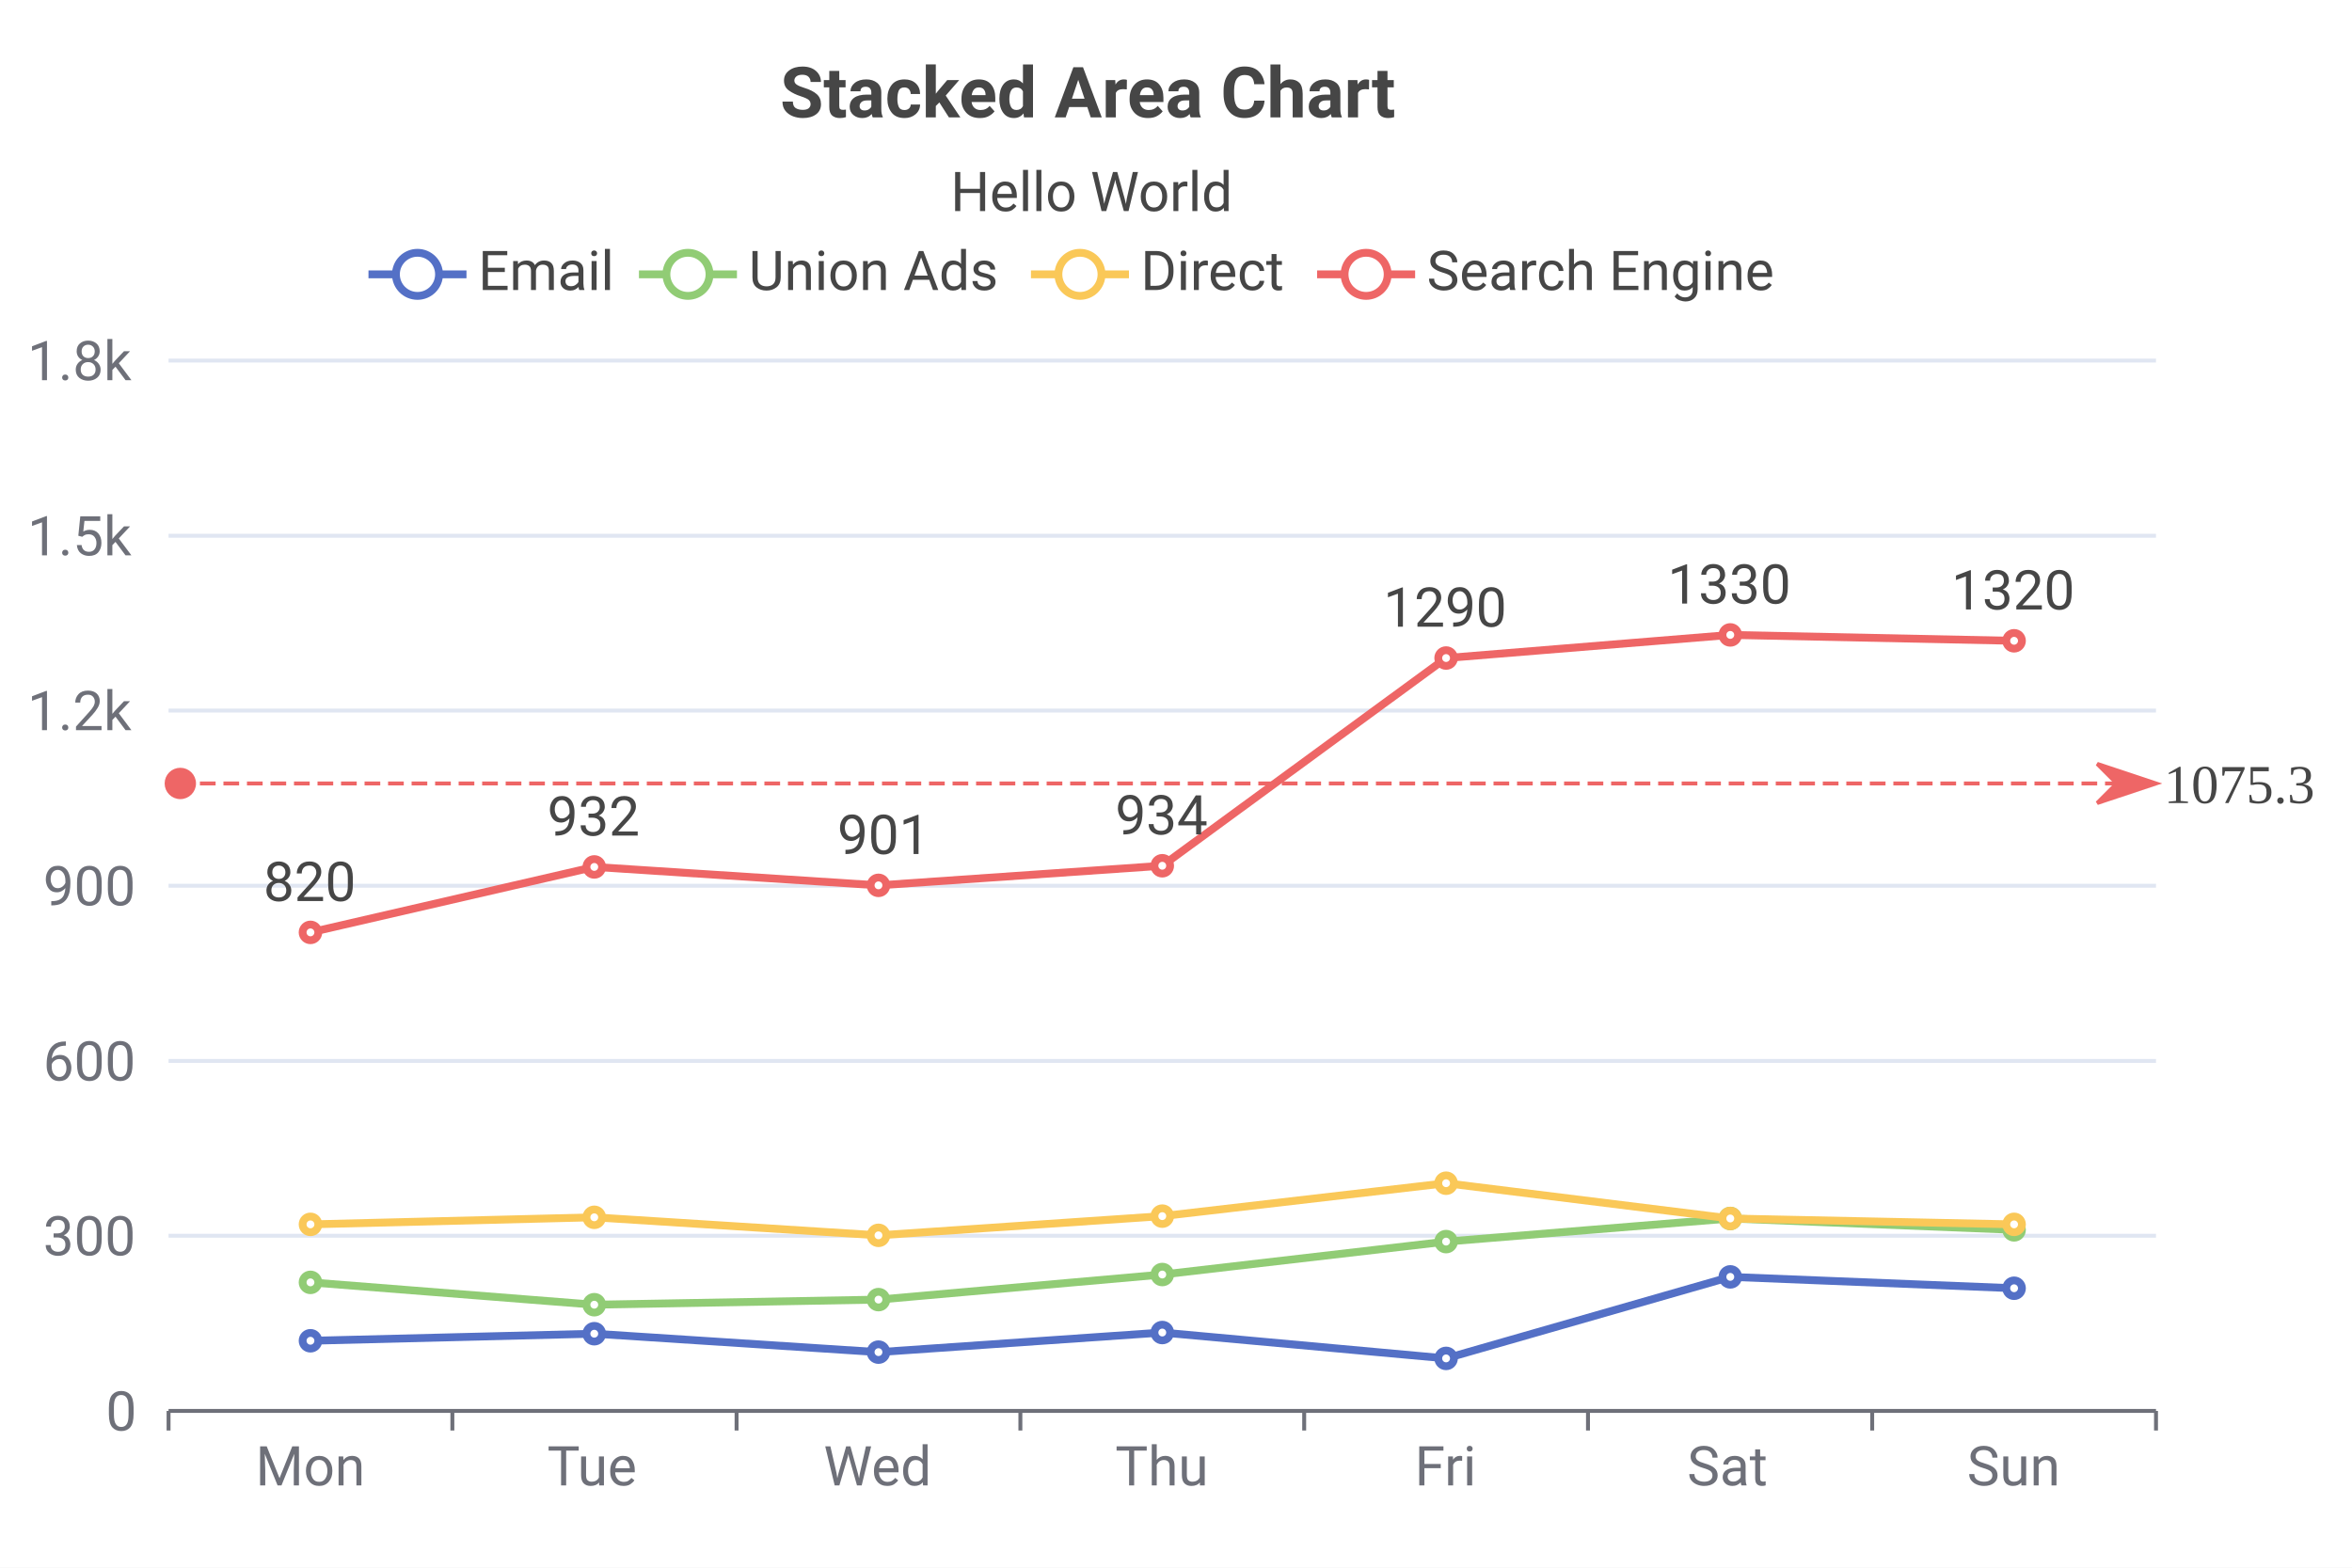
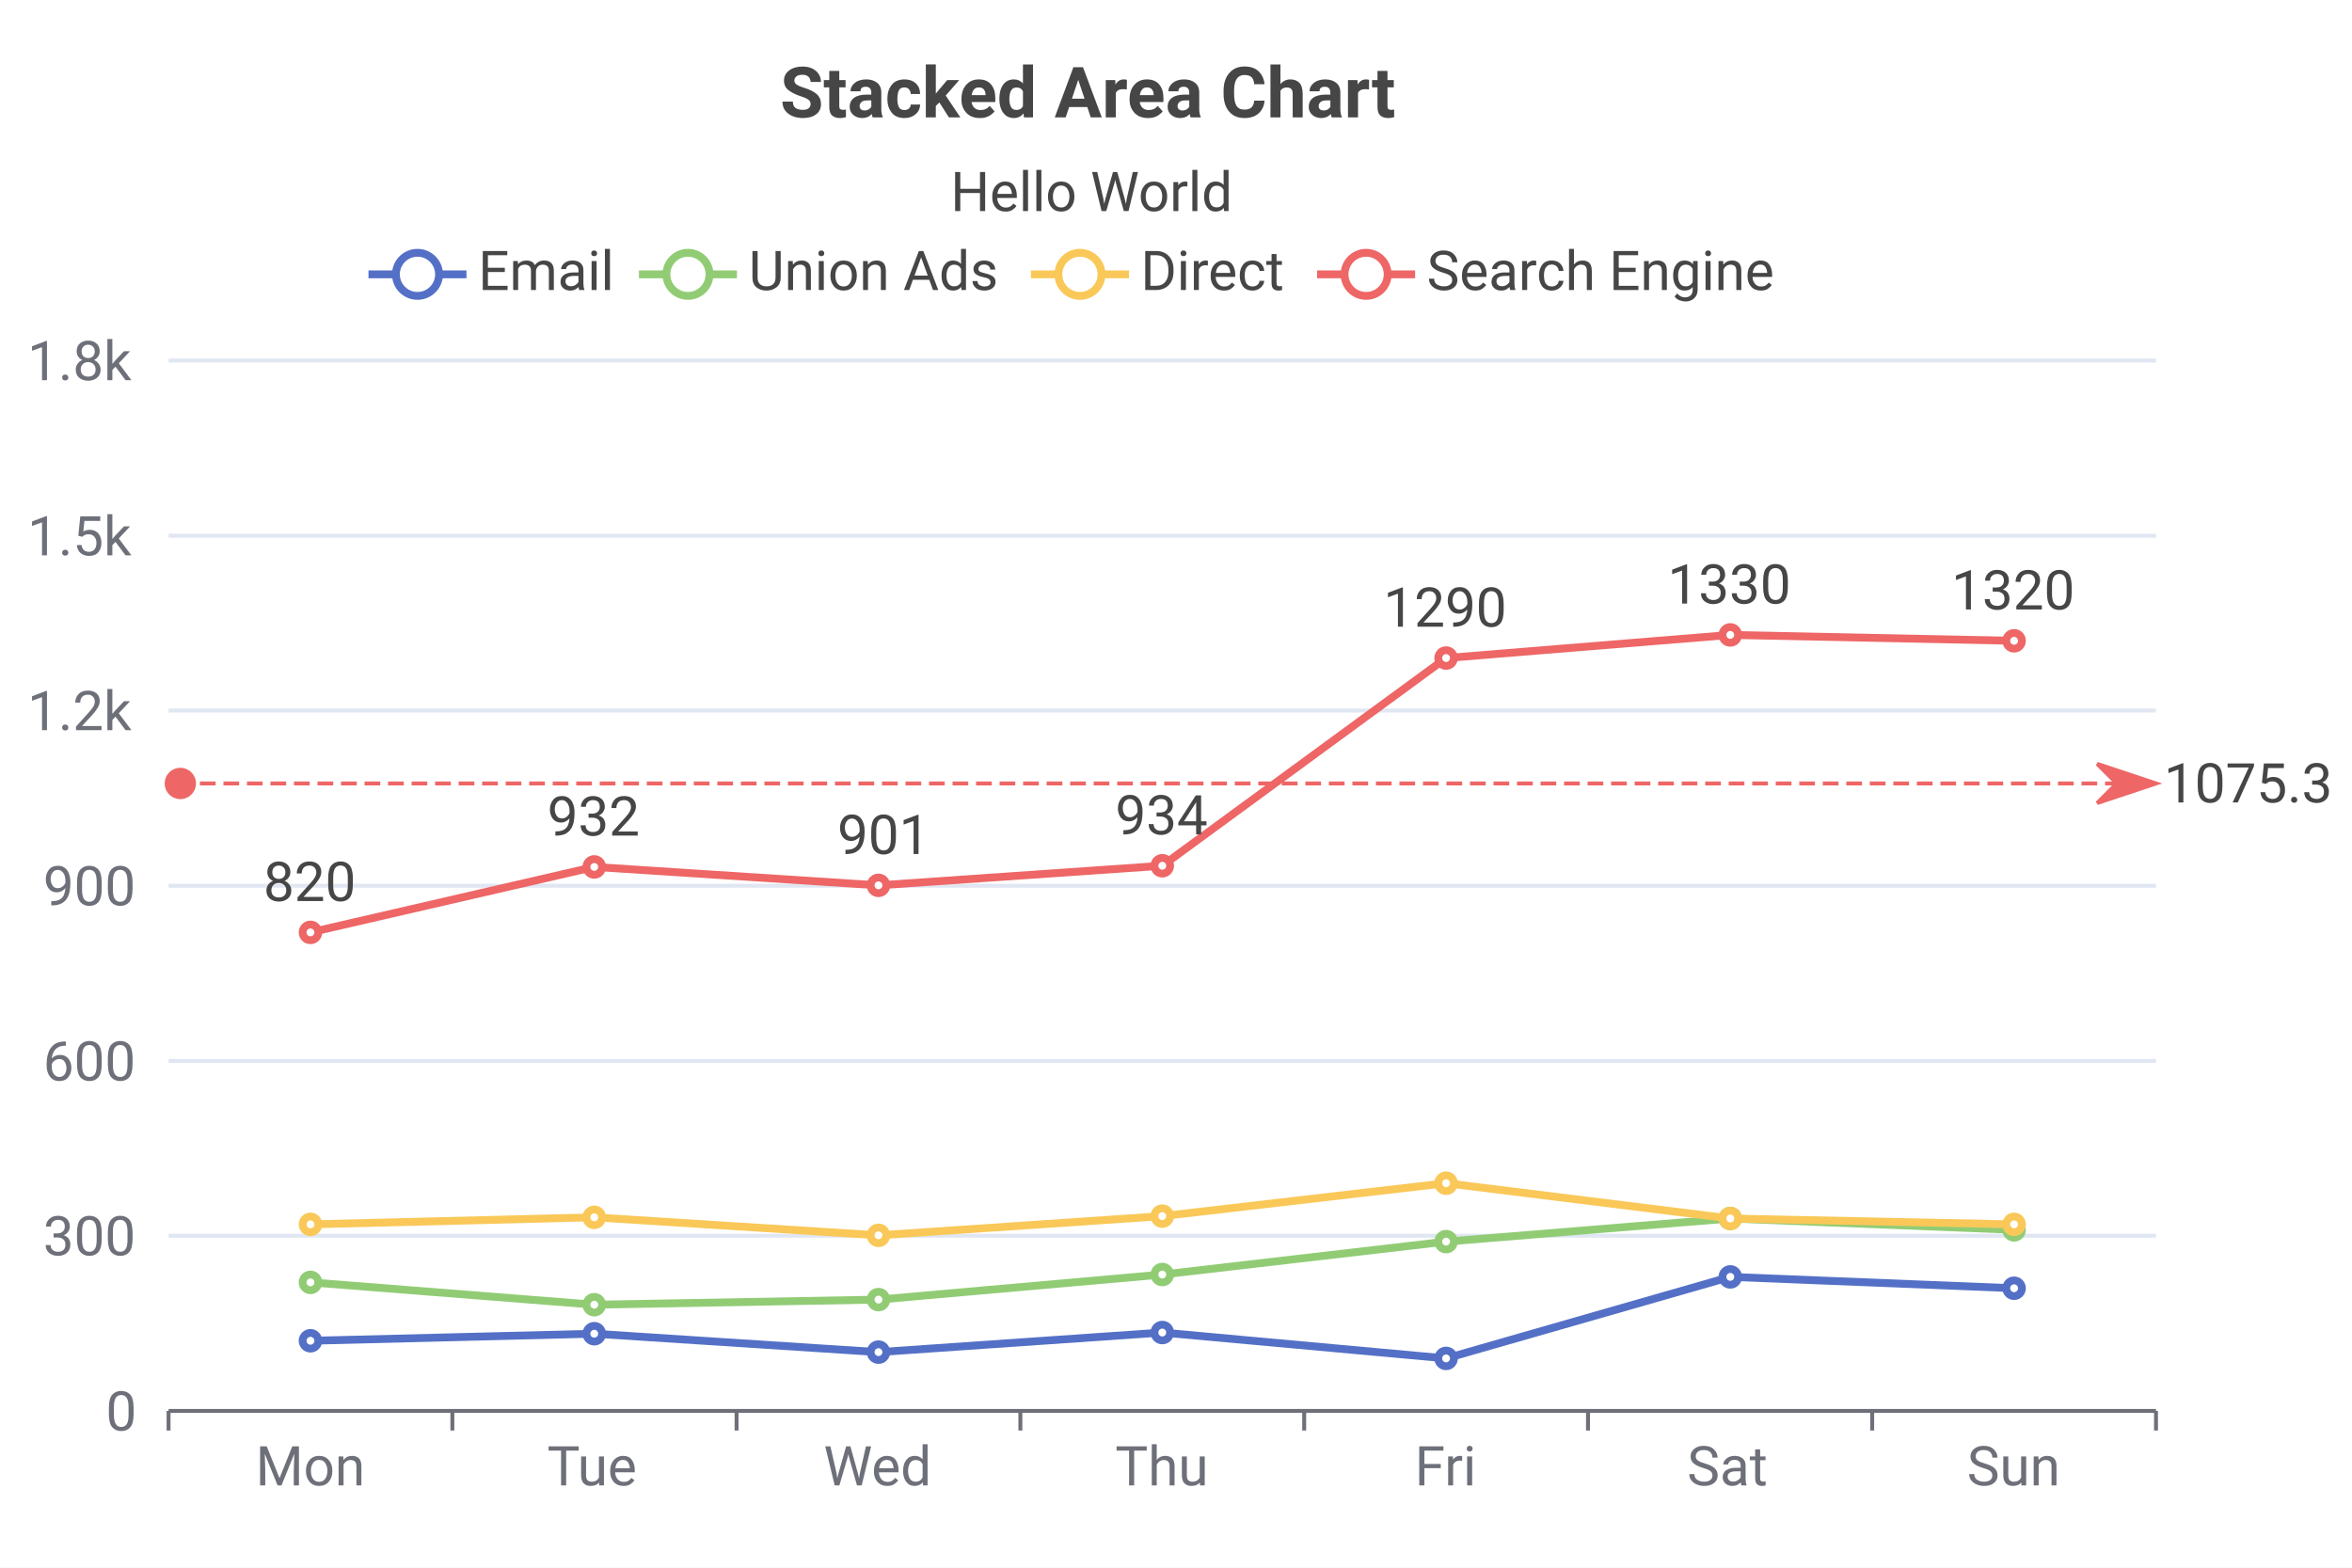
<svg xmlns="http://www.w3.org/2000/svg" width="600" height="400" viewBox="0 0 600 400">
  <rect x="0" y="0" width="600" height="400" fill="#FFFFFF" />
  <text font-size="18" x="199" y="10" dy="15" font-weight="bold" dominant-baseline="middle" font-family="Roboto" fill="#464646">
Stacked Area Chart
</text>
  <text font-size="14" x="242.5" y="40" dy="10" dominant-baseline="middle" font-family="Roboto" fill="#464646">
Hello World
</text>
  <g>
    <line stroke-width="2" x1="94" y1="70" x2="119" y2="70" stroke="#5470C6" />
    <circle cx="106.5" cy="70" r="5.5" stroke-width="2" stroke="#5470C6" fill="#FFFFFF" />
    <text font-size="14" x="122" y="74" font-family="Roboto" fill="#464646">
Email
</text>
  </g>
  <g>
    <line stroke-width="2" x1="163" y1="70" x2="188" y2="70" stroke="#91CC75" />
    <circle cx="175.5" cy="70" r="5.5" stroke-width="2" stroke="#91CC75" fill="#FFFFFF" />
    <text font-size="14" x="191" y="74" font-family="Roboto" fill="#464646">
Union Ads
</text>
  </g>
  <g>
    <line stroke-width="2" x1="263" y1="70" x2="288" y2="70" stroke="#FAC858" />
    <circle cx="275.5" cy="70" r="5.5" stroke-width="2" stroke="#FAC858" fill="#FFFFFF" />
    <text font-size="14" x="291" y="74" font-family="Roboto" fill="#464646">
Direct
</text>
  </g>
  <g>
    <line stroke-width="2" x1="336" y1="70" x2="361" y2="70" stroke="#EE6666" />
    <circle cx="348.5" cy="70" r="5.5" stroke-width="2" stroke="#EE6666" fill="#FFFFFF" />
    <text font-size="14" x="364" y="74" font-family="Roboto" fill="#464646">
Search Engine
</text>
  </g>
  <g stroke="#E0E6F2">
    <line stroke-width="1" x1="43" y1="92" x2="550" y2="92" />
    <line stroke-width="1" x1="43" y1="136.7" x2="550" y2="136.7" />
    <line stroke-width="1" x1="43" y1="181.3" x2="550" y2="181.3" />
    <line stroke-width="1" x1="43" y1="226" x2="550" y2="226" />
    <line stroke-width="1" x1="43" y1="270.7" x2="550" y2="270.7" />
    <line stroke-width="1" x1="43" y1="315.3" x2="550" y2="315.3" />
  </g>
  <g>
    <text font-size="14" x="7" y="97" font-family="Roboto" fill="#6E7079">
1.8k
</text>
    <text font-size="14" x="7" y="141.7" font-family="Roboto" fill="#6E7079">
1.5k
</text>
    <text font-size="14" x="7" y="186.3" font-family="Roboto" fill="#6E7079">
1.2k
</text>
    <text font-size="14" x="11" y="231" font-family="Roboto" fill="#6E7079">
900
</text>
    <text font-size="14" x="11" y="275.7" font-family="Roboto" fill="#6E7079">
600
</text>
    <text font-size="14" x="11" y="320.3" font-family="Roboto" fill="#6E7079">
300
</text>
    <text font-size="14" x="27" y="365" font-family="Roboto" fill="#6E7079">
0
</text>
  </g>
  <g>
    <g stroke="#6E7079">
      <line stroke-width="1" x1="43" y1="360" x2="550" y2="360" />
      <line stroke-width="1" x1="43" y1="360" x2="43" y2="365" />
      <line stroke-width="1" x1="115.4" y1="360" x2="115.4" y2="365" />
      <line stroke-width="1" x1="187.9" y1="360" x2="187.9" y2="365" />
      <line stroke-width="1" x1="260.3" y1="360" x2="260.3" y2="365" />
      <line stroke-width="1" x1="332.7" y1="360" x2="332.7" y2="365" />
      <line stroke-width="1" x1="405.1" y1="360" x2="405.1" y2="365" />
      <line stroke-width="1" x1="477.6" y1="360" x2="477.6" y2="365" />
      <line stroke-width="1" x1="550" y1="360" x2="550" y2="365" />
    </g>
    <text font-size="14" x="65.2" y="379" font-family="Roboto" fill="#6E7079">
Mon
</text>
    <text font-size="14" x="139.6" y="379" font-family="Roboto" fill="#6E7079">
Tue
</text>
    <text font-size="14" x="210.1" y="379" font-family="Roboto" fill="#6E7079">
Wed
</text>
    <text font-size="14" x="284.5" y="379" font-family="Roboto" fill="#6E7079">
Thu
</text>
    <text font-size="14" x="360.9" y="379" font-family="Roboto" fill="#6E7079">
Fri
</text>
    <text font-size="14" x="430.4" y="379" font-family="Roboto" fill="#6E7079">
Sat
</text>
    <text font-size="14" x="501.8" y="379" font-family="Roboto" fill="#6E7079">
Sun
</text>
  </g>
  <g>
    <path d="M 79.2 342.1 L 151.6 340.3 L 224.1 345 L 296.5 340 L 368.9 346.6 L 441.4 325.8 L 513.8 328.7" stroke-width="2" fill="none" stroke="#5470C6" />
    <circle cx="79.2" cy="342.1" r="2" stroke-width="2" stroke="#5470C6" fill="#FFFFFF" />
    <circle cx="151.6" cy="340.3" r="2" stroke-width="2" stroke="#5470C6" fill="#FFFFFF" />
    <circle cx="224.1" cy="345" r="2" stroke-width="2" stroke="#5470C6" fill="#FFFFFF" />
    <circle cx="296.5" cy="340" r="2" stroke-width="2" stroke="#5470C6" fill="#FFFFFF" />
    <circle cx="368.9" cy="346.6" r="2" stroke-width="2" stroke="#5470C6" fill="#FFFFFF" />
    <circle cx="441.4" cy="325.8" r="2" stroke-width="2" stroke="#5470C6" fill="#FFFFFF" />
    <circle cx="513.8" cy="328.7" r="2" stroke-width="2" stroke="#5470C6" fill="#FFFFFF" />
  </g>
  <g>
    <path d="M 79.2 327.2 L 151.6 332.9 L 224.1 331.6 L 296.5 325.2 L 368.9 316.8 L 441.4 310.9 L 513.8 313.8" stroke-width="2" fill="none" stroke="#91CC75" />
    <circle cx="79.2" cy="327.2" r="2" stroke-width="2" stroke="#91CC75" fill="#FFFFFF" />
    <circle cx="151.6" cy="332.9" r="2" stroke-width="2" stroke="#91CC75" fill="#FFFFFF" />
    <circle cx="224.1" cy="331.6" r="2" stroke-width="2" stroke="#91CC75" fill="#FFFFFF" />
    <circle cx="296.5" cy="325.2" r="2" stroke-width="2" stroke="#91CC75" fill="#FFFFFF" />
    <circle cx="368.9" cy="316.8" r="2" stroke-width="2" stroke="#91CC75" fill="#FFFFFF" />
    <circle cx="441.4" cy="310.9" r="2" stroke-width="2" stroke="#91CC75" fill="#FFFFFF" />
    <circle cx="513.8" cy="313.8" r="2" stroke-width="2" stroke="#91CC75" fill="#FFFFFF" />
  </g>
  <g>
    <path d="M 79.2 312.4 L 151.6 310.6 L 224.1 315.2 L 296.5 310.3 L 368.9 301.9 L 441.4 310.9 L 513.8 312.4" stroke-width="2" fill="none" stroke="#FAC858" />
    <circle cx="79.2" cy="312.4" r="2" stroke-width="2" stroke="#FAC858" fill="#FFFFFF" />
    <circle cx="151.6" cy="310.6" r="2" stroke-width="2" stroke="#FAC858" fill="#FFFFFF" />
    <circle cx="224.1" cy="315.2" r="2" stroke-width="2" stroke="#FAC858" fill="#FFFFFF" />
    <circle cx="296.5" cy="310.3" r="2" stroke-width="2" stroke="#FAC858" fill="#FFFFFF" />
    <circle cx="368.9" cy="301.9" r="2" stroke-width="2" stroke="#FAC858" fill="#FFFFFF" />
    <circle cx="441.4" cy="310.9" r="2" stroke-width="2" stroke="#FAC858" fill="#FFFFFF" />
    <circle cx="513.8" cy="312.4" r="2" stroke-width="2" stroke="#FAC858" fill="#FFFFFF" />
  </g>
  <g>
    <path d="M 79.2 237.9 L 151.6 221.2 L 224.1 225.9 L 296.5 220.9 L 368.9 167.9 L 441.4 162 L 513.8 163.5" stroke-width="2" fill="none" stroke="#EE6666" />
    <circle cx="79.2" cy="237.9" r="2" stroke-width="2" stroke="#EE6666" fill="#FFFFFF" />
    <circle cx="151.6" cy="221.2" r="2" stroke-width="2" stroke="#EE6666" fill="#FFFFFF" />
    <circle cx="224.1" cy="225.9" r="2" stroke-width="2" stroke="#EE6666" fill="#FFFFFF" />
    <circle cx="296.5" cy="220.9" r="2" stroke-width="2" stroke="#EE6666" fill="#FFFFFF" />
    <circle cx="368.9" cy="167.9" r="2" stroke-width="2" stroke="#EE6666" fill="#FFFFFF" />
    <circle cx="441.4" cy="162" r="2" stroke-width="2" stroke="#EE6666" fill="#FFFFFF" />
    <circle cx="513.8" cy="163.5" r="2" stroke-width="2" stroke="#EE6666" fill="#FFFFFF" />
  </g>
  <text font-size="14" x="79.2" y="237.9" dx="-12" dy="-8" font-family="Roboto" fill="#464646">
820
</text>
  <text font-size="14" x="151.6" y="221.2" dx="-12" dy="-8" font-family="Roboto" fill="#464646">
932
</text>
  <text font-size="14" x="224.1" y="225.9" dx="-10.5" dy="-8" font-family="Roboto" fill="#464646">
901
</text>
  <text font-size="14" x="296.5" y="220.9" dx="-12" dy="-8" font-family="Roboto" fill="#464646">
934
</text>
  <text font-size="14" x="368.9" y="167.9" dx="-16" dy="-8" font-family="Roboto" fill="#464646">
1290
</text>
  <text font-size="14" x="441.4" y="162" dx="-16" dy="-8" font-family="Roboto" fill="#464646">
1330
</text>
  <text font-size="14" x="513.8" y="163.5" dx="-16" dy="-8" font-family="Roboto" fill="#464646">
1320
</text>
  <circle cx="46" cy="199.9" r="3.5" stroke-width="1" stroke="#EE6666" fill="#EE6666" />
  <line stroke-width="1" x1="51" y1="199.9" x2="540" y2="199.9" stroke="#EE6666" stroke-dasharray="4,2" />
  <path d="M 540 199.9 L 535 194.9 L 550 199.9 L 535 204.9 Z" stroke-width="1" fill="#EE6666" stroke="#EE6666" />
-   <text font-size="14" x="552" y="204.9" fill="#464646">
+   <text font-size="14" x="552" y="190.9" dy="10" dominant-baseline="middle" font-family="Roboto" fill="#464646">
1075.3
</text>
</svg>
